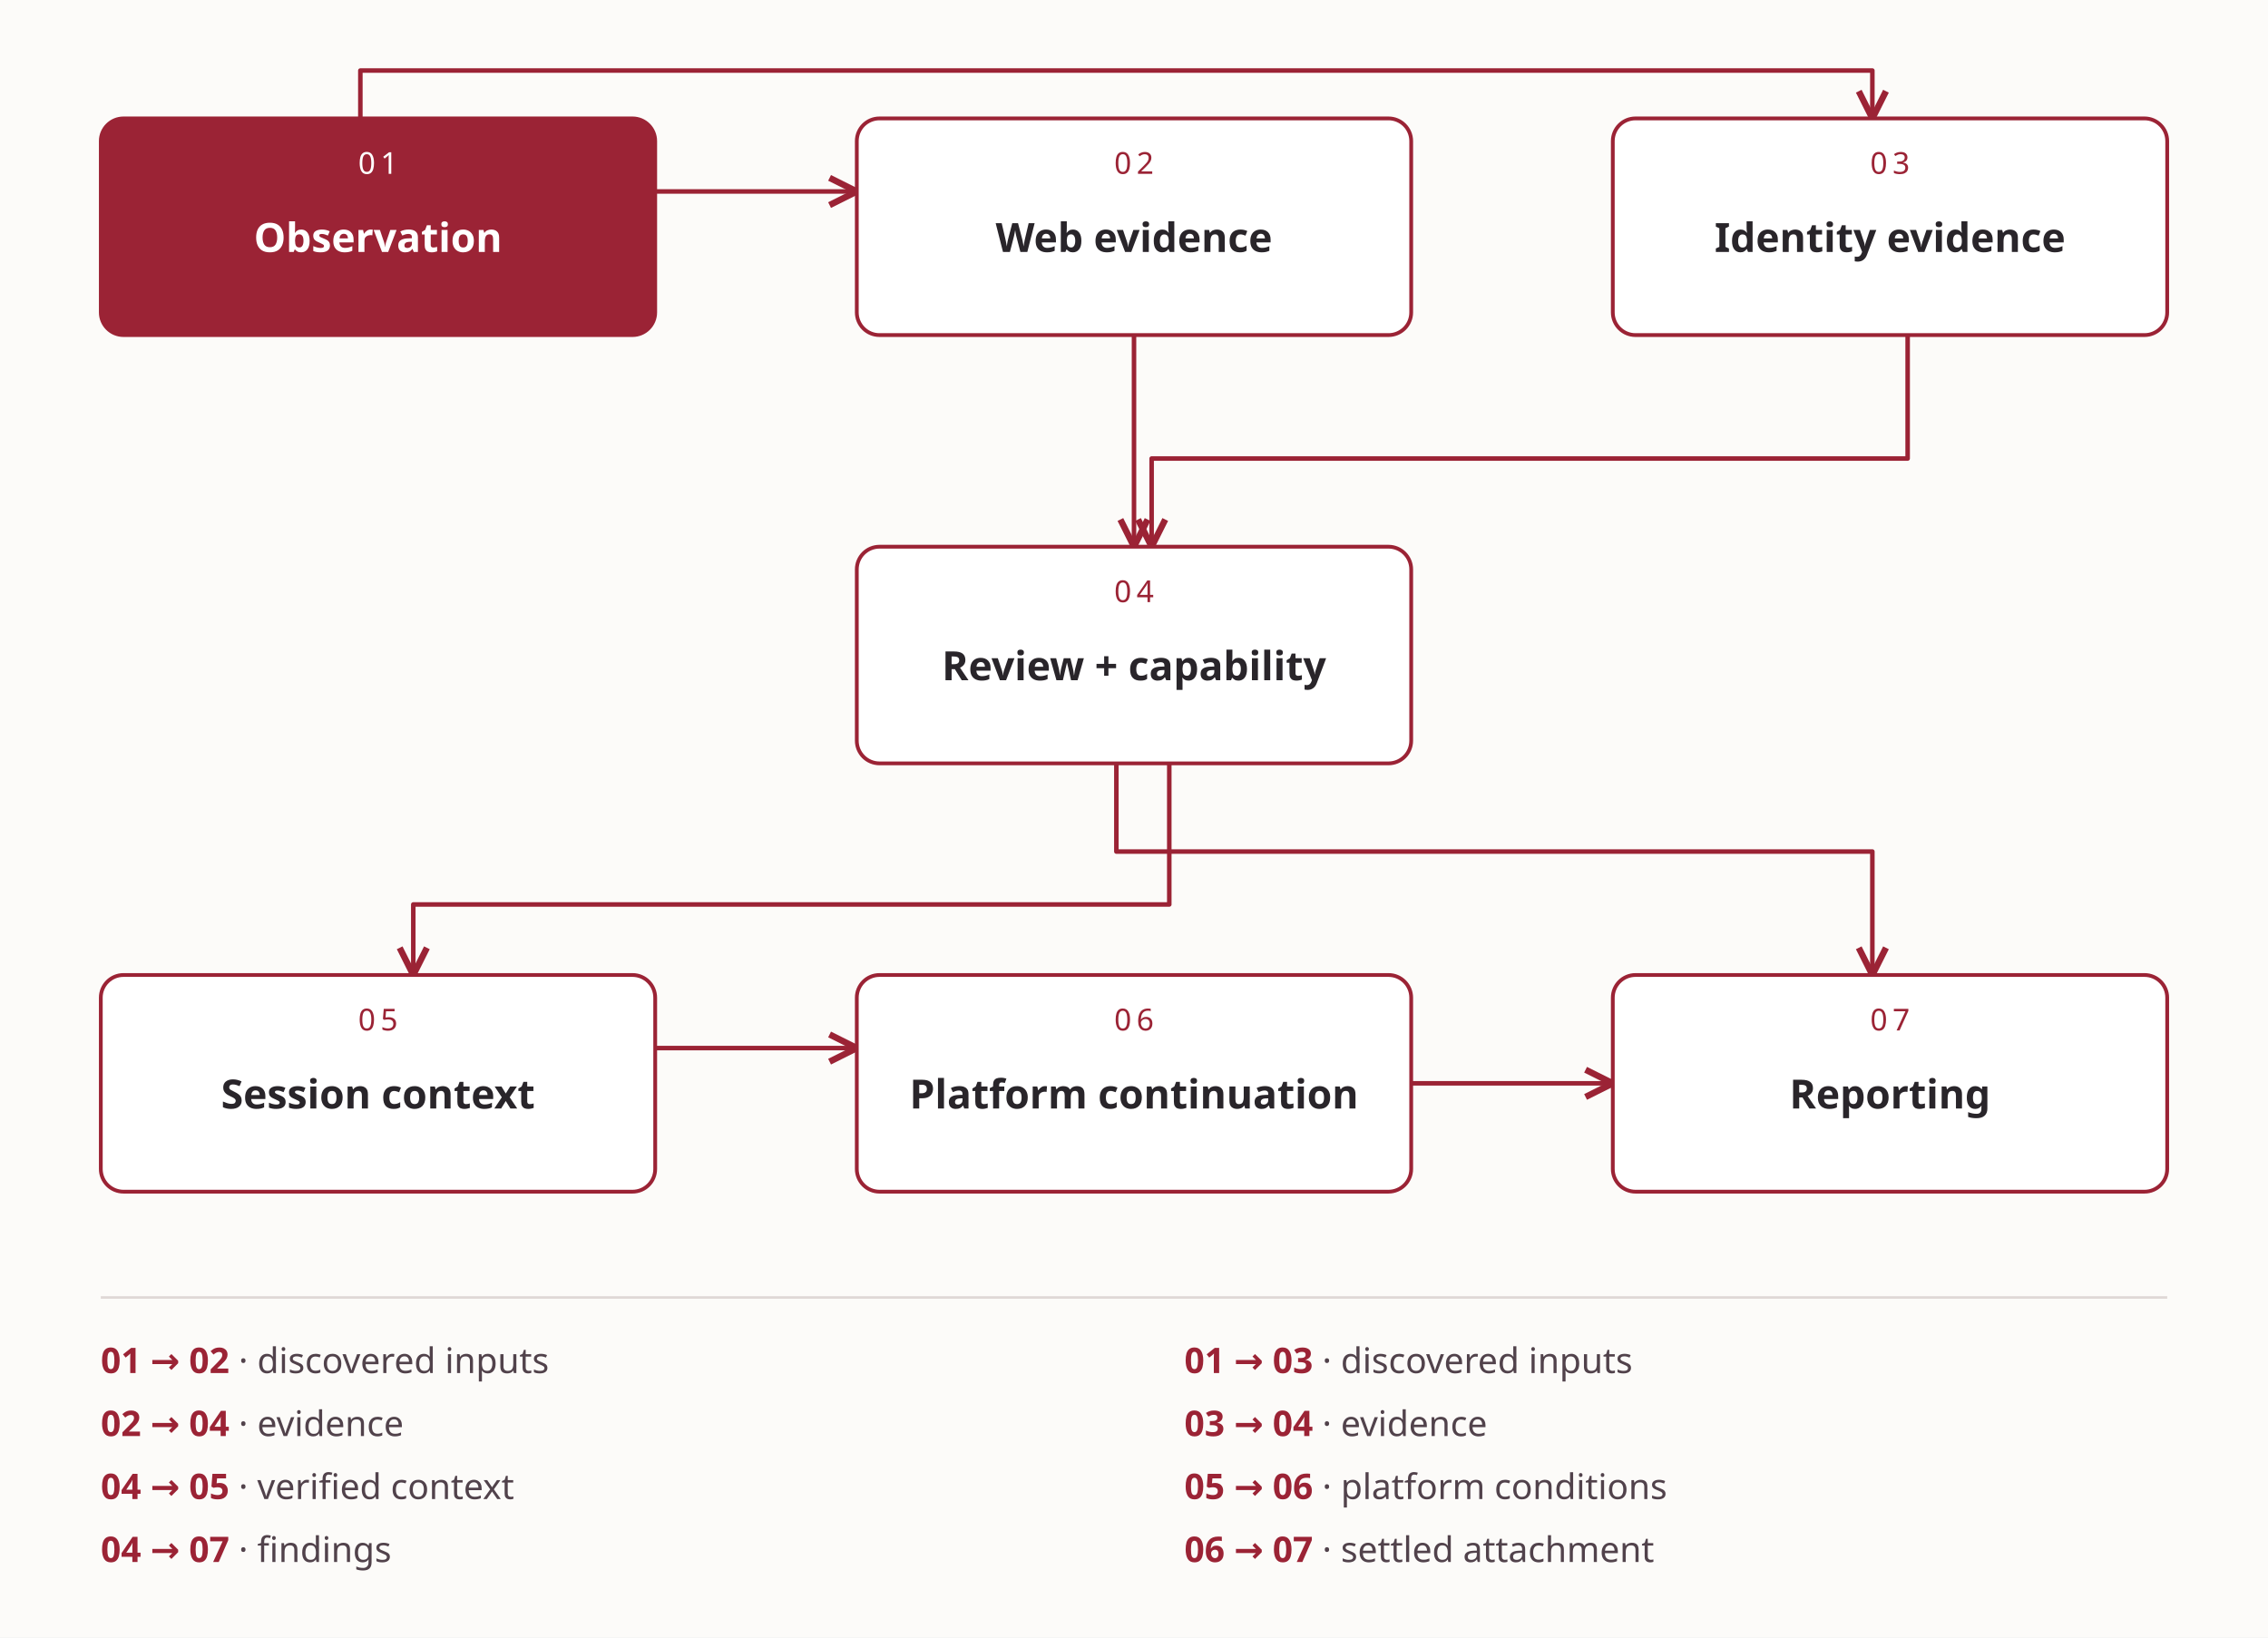
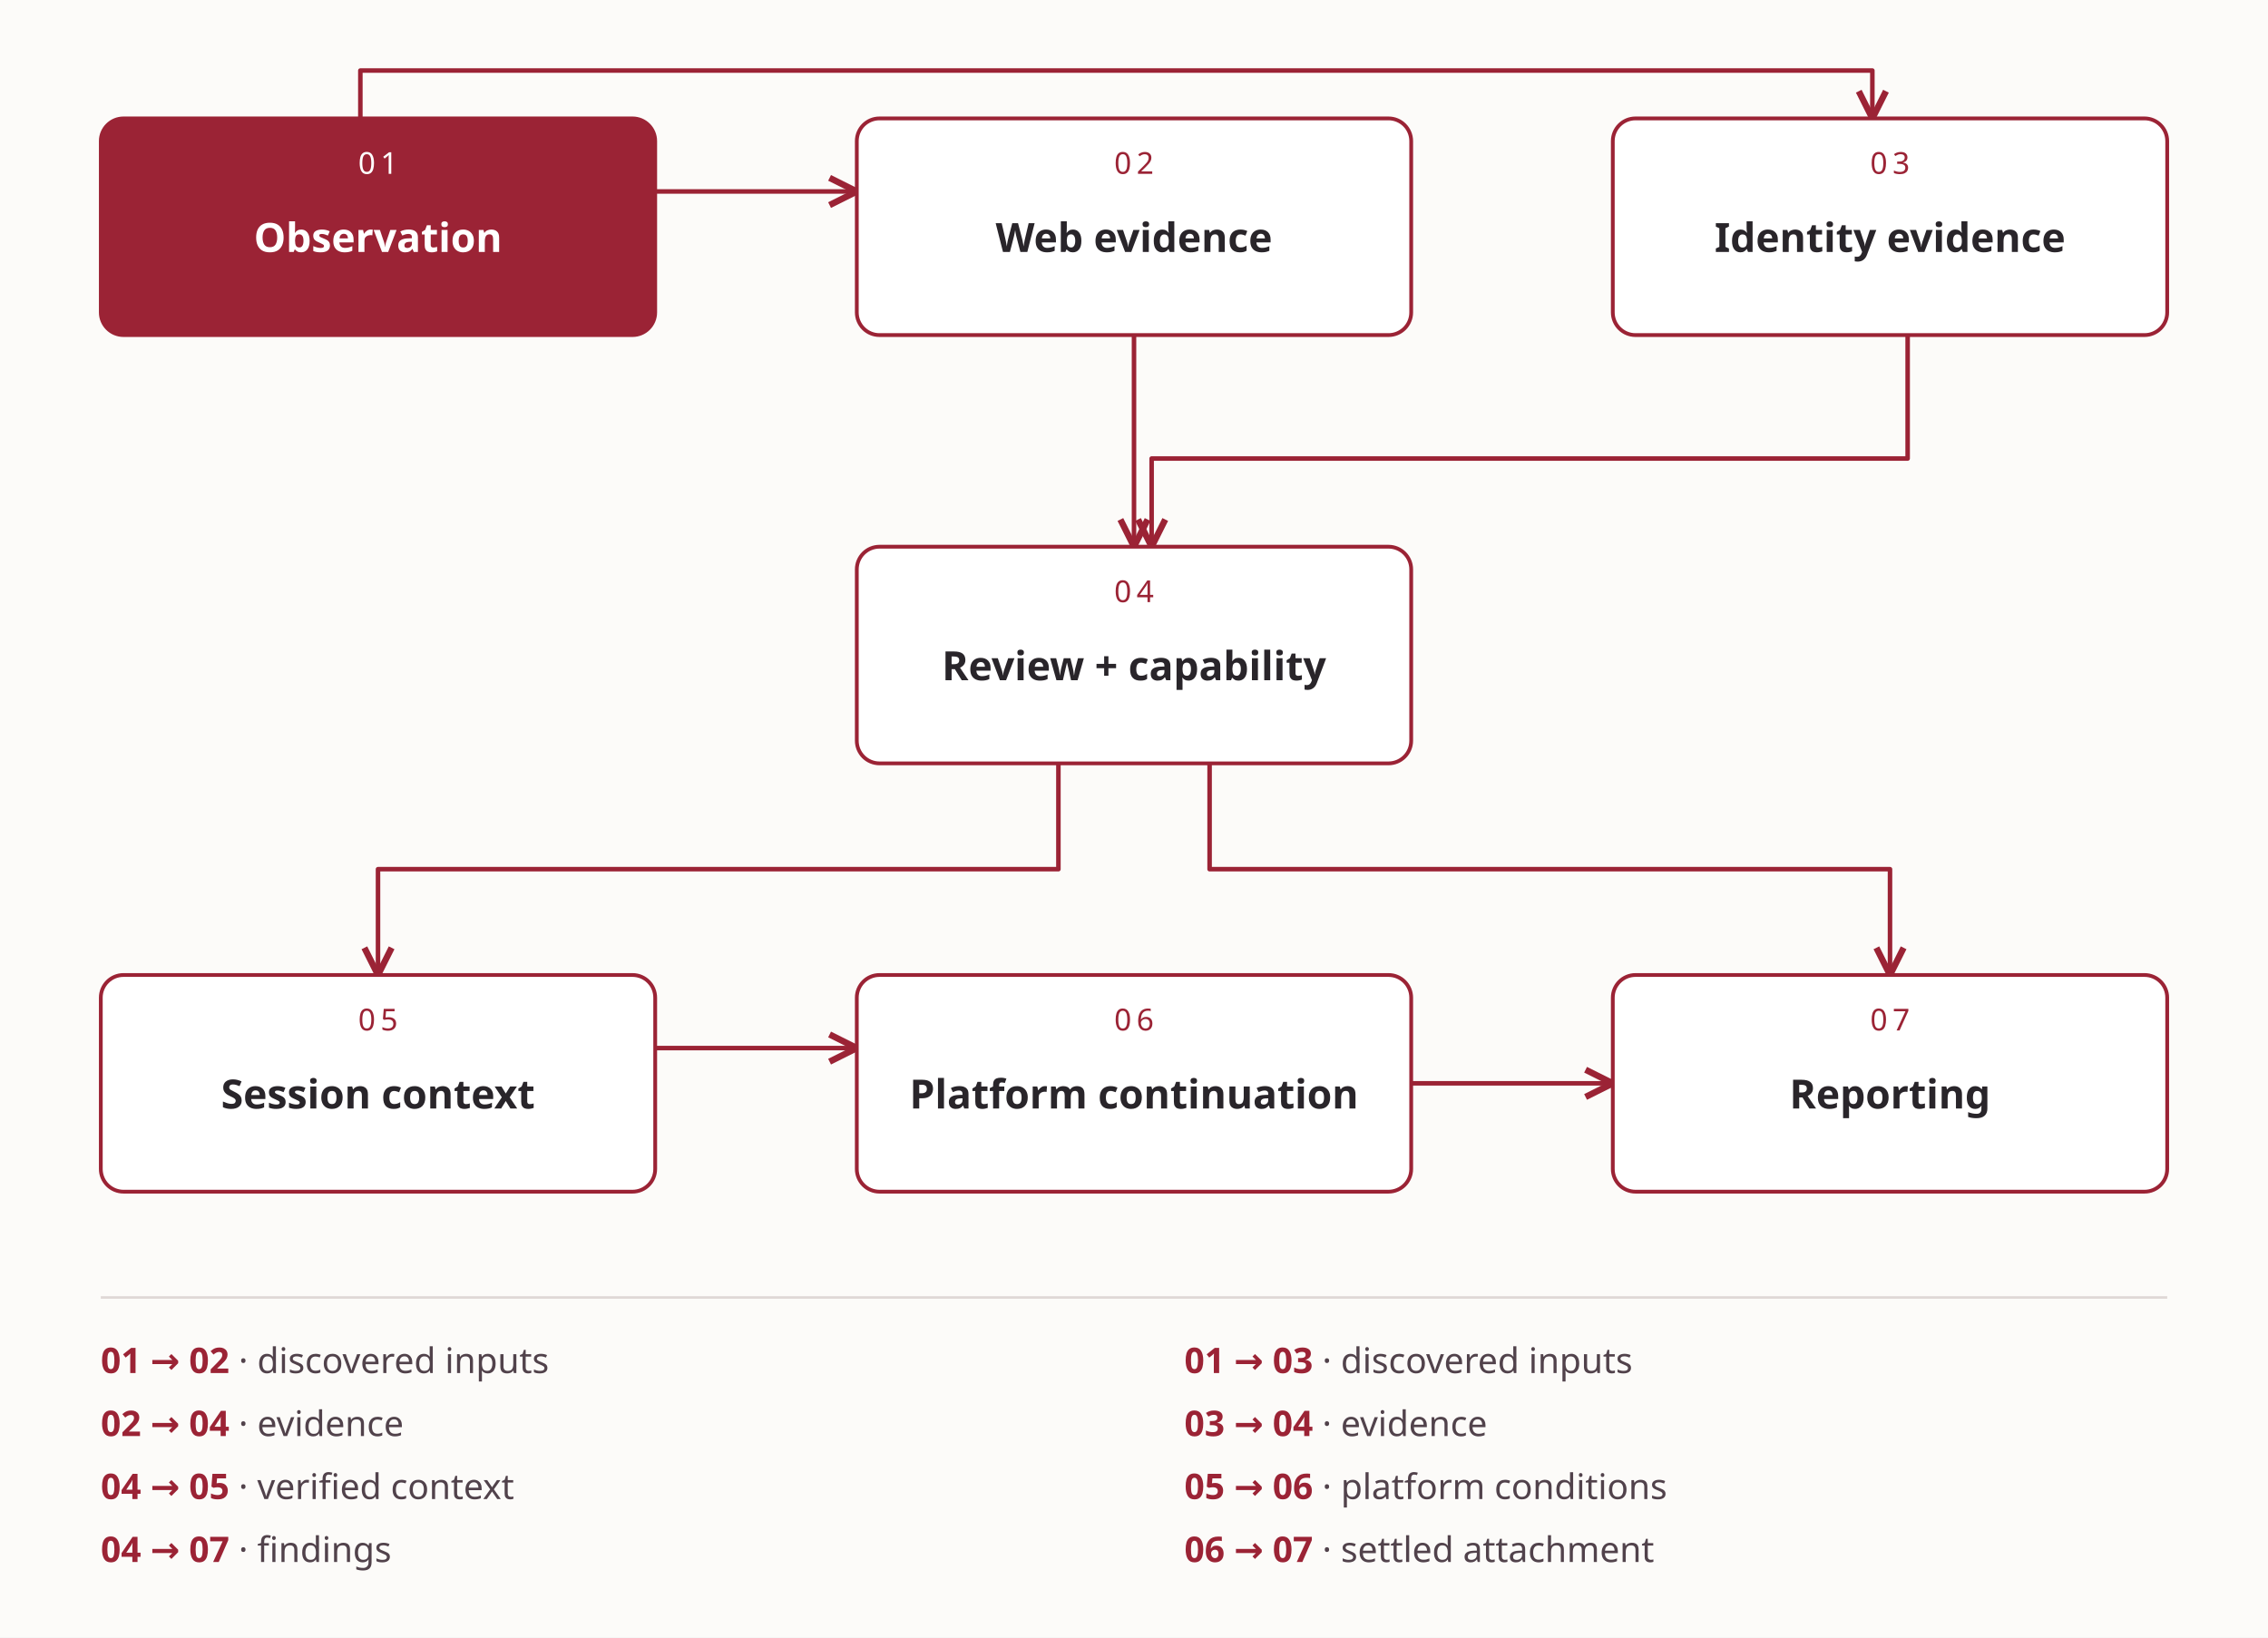
<svg xmlns="http://www.w3.org/2000/svg" viewBox="0 0 900 650" role="img" aria-labelledby="title-stages">
  <defs>
    <marker id="arrow-stages" markerWidth="8" markerHeight="8" refX="7" refY="4" orient="auto">
      <path d="M1 1L7 4L1 7" fill="none" stroke="#9b2335" stroke-width="1.4" />
    </marker>
  </defs>
  <rect width="900" height="650" fill="#fcfbf9" />
  <path class="connector" d="M260 76 L340 76" fill="none" stroke="#9b2335" stroke-width="1.8" stroke-linejoin="round" marker-end="url(#arrow-stages)" />
  <path class="connector" d="M143 47 L143 28 L743 28 L743 47" fill="none" stroke="#9b2335" stroke-width="1.8" stroke-linejoin="round" marker-end="url(#arrow-stages)" />
  <path class="connector" d="M450 133 L450 217" fill="none" stroke="#9b2335" stroke-width="1.8" stroke-linejoin="round" marker-end="url(#arrow-stages)" />
  <path class="connector" d="M757 133 L757 182 L457 182 L457 217" fill="none" stroke="#9b2335" stroke-width="1.8" stroke-linejoin="round" marker-end="url(#arrow-stages)" />
-   <path class="connector" d="M464 303 L464 359 L164 359 L164 387" fill="none" stroke="#9b2335" stroke-width="1.8" stroke-linejoin="round" marker-end="url(#arrow-stages)" />
+   <path class="connector" d="M420 303 L420 345 L150 345 L150 387" fill="none" stroke="#9b2335" stroke-width="1.8" stroke-linejoin="round" marker-end="url(#arrow-stages)" />
  <path class="connector" d="M260 416 L340 416" fill="none" stroke="#9b2335" stroke-width="1.8" stroke-linejoin="round" marker-end="url(#arrow-stages)" />
-   <path class="connector" d="M443 303 L443 338 L743 338 L743 387" fill="none" stroke="#9b2335" stroke-width="1.8" stroke-linejoin="round" marker-end="url(#arrow-stages)" />
+   <path class="connector" d="M480 303 L480 345 L750 345 L750 387" fill="none" stroke="#9b2335" stroke-width="1.8" stroke-linejoin="round" marker-end="url(#arrow-stages)" />
  <path class="connector" d="M560 430 L640 430" fill="none" stroke="#9b2335" stroke-width="1.8" stroke-linejoin="round" marker-end="url(#arrow-stages)" />
  <g class="node">
    <rect x="40" y="47" width="220" height="86" rx="9" fill="#9b2335" stroke="#9b2335" stroke-width="1.5" />
    <text x="150" y="69" text-anchor="middle" font-size="12" letter-spacing="2" font-family="sans-serif" fill="#fff">01</text>
    <text x="150" y="100" text-anchor="middle" font-size="16" font-weight="600" font-family="sans-serif" fill="#fff">
      <tspan x="150" dy="0">Observation</tspan>
    </text>
  </g>
  <g class="node">
    <rect x="340" y="47" width="220" height="86" rx="9" fill="#fff" stroke="#9b2335" stroke-width="1.5" />
    <text x="450" y="69" text-anchor="middle" font-size="12" letter-spacing="2" font-family="sans-serif" fill="#9b2335">02</text>
    <text x="450" y="100" text-anchor="middle" font-size="16" font-weight="600" font-family="sans-serif" fill="#29252a">
      <tspan x="450" dy="0">Web evidence</tspan>
    </text>
  </g>
  <g class="node">
    <rect x="640" y="47" width="220" height="86" rx="9" fill="#fff" stroke="#9b2335" stroke-width="1.5" />
    <text x="750" y="69" text-anchor="middle" font-size="12" letter-spacing="2" font-family="sans-serif" fill="#9b2335">03</text>
    <text x="750" y="100" text-anchor="middle" font-size="16" font-weight="600" font-family="sans-serif" fill="#29252a">
      <tspan x="750" dy="0">Identity evidence</tspan>
    </text>
  </g>
  <g class="node">
    <rect x="340" y="217" width="220" height="86" rx="9" fill="#fff" stroke="#9b2335" stroke-width="1.5" />
    <text x="450" y="239" text-anchor="middle" font-size="12" letter-spacing="2" font-family="sans-serif" fill="#9b2335">04</text>
    <text x="450" y="270" text-anchor="middle" font-size="16" font-weight="600" font-family="sans-serif" fill="#29252a">
      <tspan x="450" dy="0">Review + capability</tspan>
    </text>
  </g>
  <g class="node">
    <rect x="40" y="387" width="220" height="86" rx="9" fill="#fff" stroke="#9b2335" stroke-width="1.5" />
    <text x="150" y="409" text-anchor="middle" font-size="12" letter-spacing="2" font-family="sans-serif" fill="#9b2335">05</text>
    <text x="150" y="440" text-anchor="middle" font-size="16" font-weight="600" font-family="sans-serif" fill="#29252a">
      <tspan x="150" dy="0">Session context</tspan>
    </text>
  </g>
  <g class="node">
    <rect x="340" y="387" width="220" height="86" rx="9" fill="#fff" stroke="#9b2335" stroke-width="1.5" />
    <text x="450" y="409" text-anchor="middle" font-size="12" letter-spacing="2" font-family="sans-serif" fill="#9b2335">06</text>
    <text x="450" y="440" text-anchor="middle" font-size="16" font-weight="600" font-family="sans-serif" fill="#29252a">
      <tspan x="450" dy="0">Platform continuation</tspan>
    </text>
  </g>
  <g class="node">
    <rect x="640" y="387" width="220" height="86" rx="9" fill="#fff" stroke="#9b2335" stroke-width="1.5" />
    <text x="750" y="409" text-anchor="middle" font-size="12" letter-spacing="2" font-family="sans-serif" fill="#9b2335">07</text>
    <text x="750" y="440" text-anchor="middle" font-size="16" font-weight="600" font-family="sans-serif" fill="#29252a">
      <tspan x="750" dy="0">Reporting</tspan>
    </text>
  </g>
  <path d="M40 515H860" stroke="#dfd8d6" />
  <text x="40" y="545" font-size="14" font-family="sans-serif" fill="#51424b">
    <tspan font-weight="700" fill="#9b2335">01 → 02</tspan> · discovered inputs</text>
  <text x="470" y="545" font-size="14" font-family="sans-serif" fill="#51424b">
    <tspan font-weight="700" fill="#9b2335">01 → 03</tspan> · discovered inputs</text>
  <text x="40" y="570" font-size="14" font-family="sans-serif" fill="#51424b">
    <tspan font-weight="700" fill="#9b2335">02 → 04</tspan> · evidence</text>
  <text x="470" y="570" font-size="14" font-family="sans-serif" fill="#51424b">
    <tspan font-weight="700" fill="#9b2335">03 → 04</tspan> · evidence</text>
  <text x="40" y="595" font-size="14" font-family="sans-serif" fill="#51424b">
    <tspan font-weight="700" fill="#9b2335">04 → 05</tspan> · verified context</text>
  <text x="470" y="595" font-size="14" font-family="sans-serif" fill="#51424b">
    <tspan font-weight="700" fill="#9b2335">05 → 06</tspan> · platform conditions</text>
  <text x="40" y="620" font-size="14" font-family="sans-serif" fill="#51424b">
    <tspan font-weight="700" fill="#9b2335">04 → 07</tspan> · findings</text>
  <text x="470" y="620" font-size="14" font-family="sans-serif" fill="#51424b">
    <tspan font-weight="700" fill="#9b2335">06 → 07</tspan> · settled attachment</text>
</svg>
